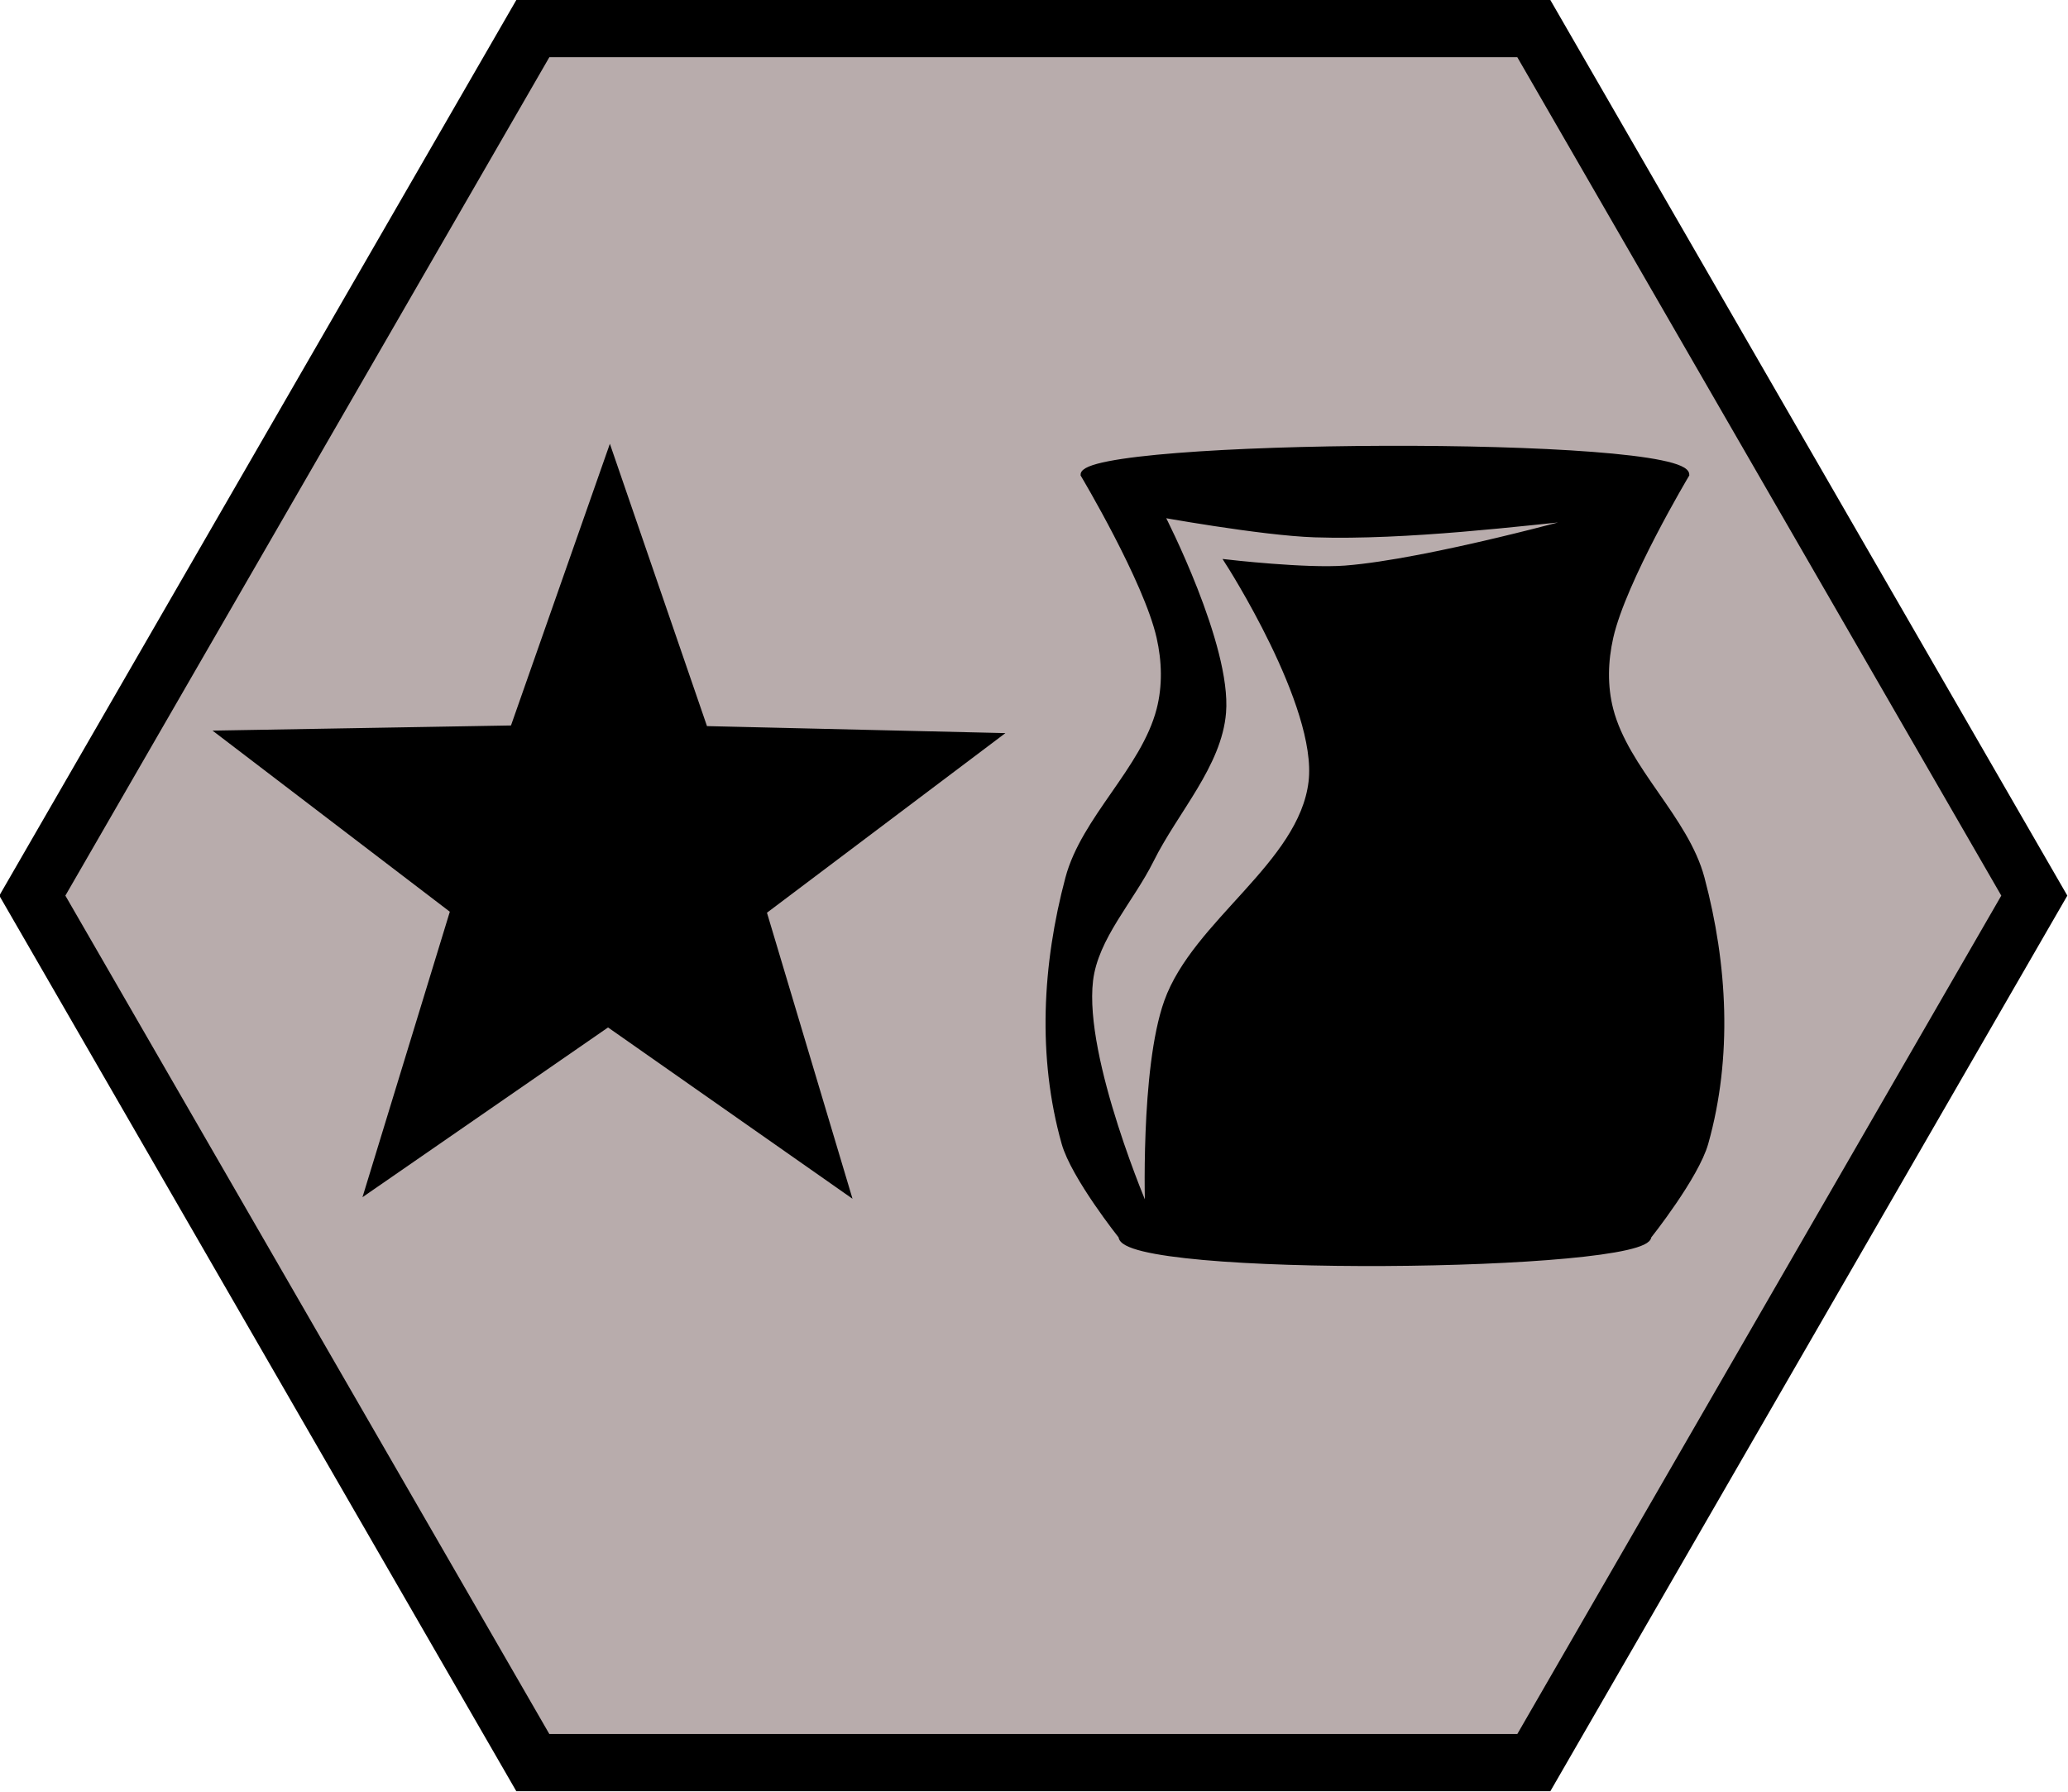
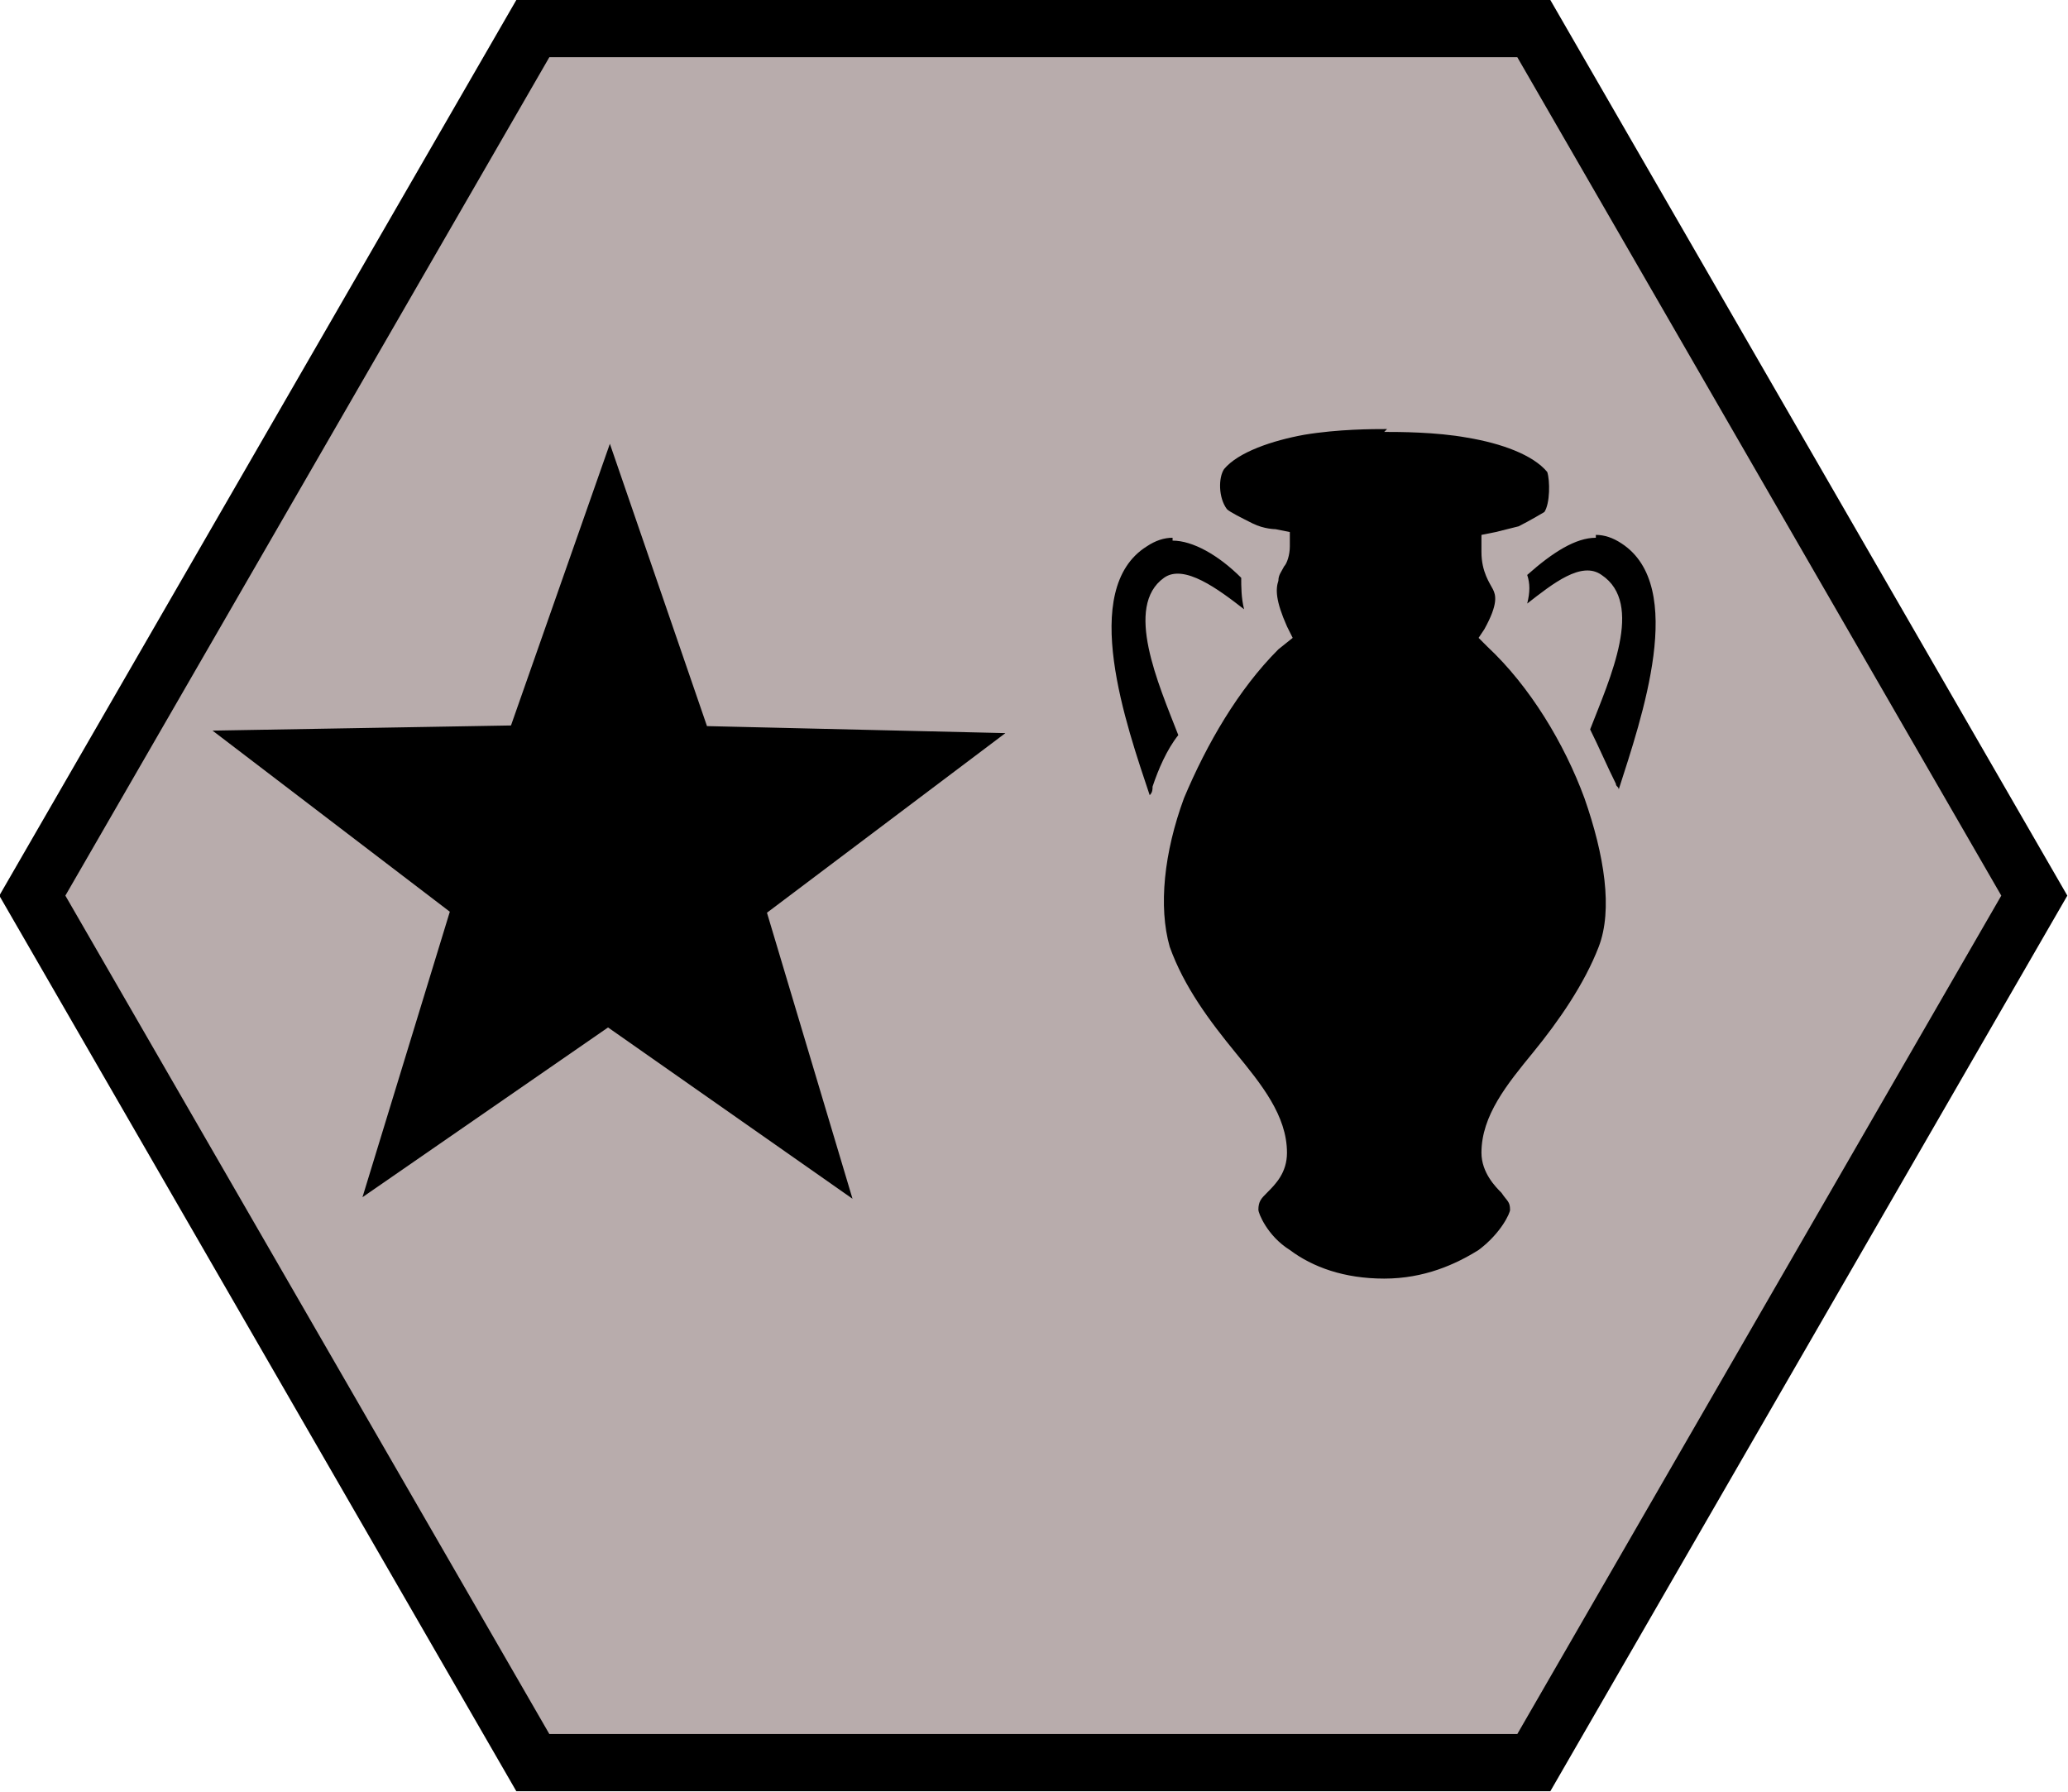
<svg xmlns="http://www.w3.org/2000/svg" height="62.622px" width="72.309px" viewbox="0 0 72.309 62.622">
  <polygon style="fill:#b8acac;stroke:#000000;stroke-width:2px" points="71.131,31.311 53.631,61.622 18.631,61.622 1.131,31.311 18.631,1.000 53.631,1.000" />
  <path style="fill:#000000;stroke:#000000;stroke-width:0.151px" d="m 34.936,25.700 -8.206,6.180 2.944,9.842 -8.413,-5.894 -8.451,5.841 3.006,-9.823 -8.166,-6.232 10.271,-0.177 3.403,-9.692 3.342,9.714 z" />
-   <path style="fill:#000000;stroke:#000000;stroke-width:0.171px" d="m 48.426,15.671 c -5.279,0.017 -10.558,0.342 -10.558,0.925 0,0 2.207,3.695 2.657,5.684 0.188,0.829 0.214,1.701 0,2.526 -0.543,2.094 -2.631,3.803 -3.189,5.895 -0.805,3.021 -0.982,6.250 -0.132,9.264 0.332,1.179 1.992,3.263 1.992,3.263 0,1.356 18.459,1.168 18.459,0 0,0 1.660,-2.084 1.992,-3.263 0.849,-3.014 0.673,-6.243 -0.132,-9.264 -0.558,-2.092 -2.647,-3.801 -3.190,-5.895 -0.214,-0.825 -0.188,-1.697 0,-2.526 0.450,-1.989 2.658,-5.684 2.658,-5.684 0,-0.650 -5.279,-0.942 -10.558,-0.925 z m -8.034,2.292 c 0,0 3.696,0.676 5.581,0.737 3.197,0.104 7.290,-0.405 9.567,-0.631 0,0 -5.586,1.563 -8.505,1.789 -1.369,0.106 -4.119,-0.211 -4.119,-0.211 0,0 3.240,5.022 2.924,7.686 -0.341,2.875 -4.058,4.906 -5.050,7.684 -0.846,2.370 -0.664,7.369 -0.664,7.369 0,0 -2.319,-5.365 -1.992,-8.106 0.179,-1.505 1.427,-2.804 2.126,-4.211 0.853,-1.716 2.375,-3.318  2.524,-5.158 0.190,-2.344 -2.126,-6.843 -2.126,-6.843 l -0.266,-0.106 z" />
+   <path style="fill:#000000;stroke:none" d="m 48.5,15.0 c -0.5,0 -1.7,0 -2.9,0.2 -1.1,0.2 -2.3,0.6 -2.8,1.2 -0.2,0.3 -0.2,1.0 0.1,1.4 0.1,0.1 0.5,0.3 0.9,0.5 0.4,0.2 0.8,0.2 0.8,0.2 l 0.5,0.1 v 0.5 c 0,0.3 -0.1,0.6 -0.2,0.7 -0.1,0.2 -0.2,0.3 -0.2,0.5 -0.1,0.3 -0.1,0.7 0.3,1.6 l 0.2,0.4 -0.5,0.4 c -1.4,1.4 -2.5,3.3 -3.3,5.2 -0.7,1.9 -0.9,3.8 -0.5,5.2 0.5,1.4 1.4,2.6 2.3,3.7 0.9,1.1 1.8,2.2 1.8,3.5 0,0.7 -0.4,1.1 -0.7,1.4 -0.2,0.2 -0.3,0.3 -0.3,0.6 0,0.1 0.3,0.9 1.1,1.4 0.8,0.6 1.9,1.0 3.3,1.0 1.4,0 2.5,-0.5 3.3,-1.0 0.8,-0.6 1.1,-1.3 1.1,-1.4 0,-0.3 -0.1,-0.3 -0.3,-0.6 -0.2,-0.2 -0.7,-0.7 -0.7,-1.4 0,-1.3 0.9,-2.4 1.8,-3.5 0.9,-1.1 1.8,-2.4 2.3,-3.7 0.5,-1.3 0.2,-3.2 -0.5,-5.2 -0.7,-1.9 -1.9,-3.9 -3.4,-5.3 l -0.3,-0.3 0.2,-0.3 c 0.5,-0.9 0.4,-1.2 0.3,-1.4 -0.1,-0.2 -0.4,-0.6 -0.4,-1.3 V 18.7 l 0.5,-0.1 c 0,0 0.4,-0.1 0.8,-0.2 0.4,-0.2 0.9,-0.5 0.9,-0.5 0.2,-0.3 0.2,-1.1 0.1,-1.4 -0.5,-0.6 -1.6,-1.0 -2.8,-1.2 -1.1,-0.2 -2.4,-0.2 -2.9,-0.2 z m -7.5,3.8 c -0.3,0 -0.6,0.1 -0.9,0.3 -2.4,1.5 -0.7,6.3 0.1,8.7 0.1,-0.1 0.1,-0.2 0.1,-0.3 0.2,-0.6 0.5,-1.3 0.9,-1.8 -0.7,-1.8 -1.9,-4.5 -0.5,-5.5 0.7,-0.5 1.9,0.4 2.8,1.1 -0.1,-0.4 -0.1,-0.8 -0.1,-1.1 -0.8,-0.8 -1.7,-1.3 -2.4,-1.3 z m 14.8,0 c -0.7,0 -1.5,0.5 -2.4,1.3 0.1,0.3 0.1,0.6 0,1.0 0.9,-0.7 1.9,-1.5 2.6,-1.0 1.5,1.0 0.3,3.6 -0.4,5.4 0.3,0.6 0.6,1.3 0.9,1.9 0,0.1 0.1,0.1 0.1,0.2 0.8,-2.5 2.4,-7.1 0.1,-8.6 -0.3,-0.2 -0.6,-0.3 -0.9,-0.3 z" />
</svg>
